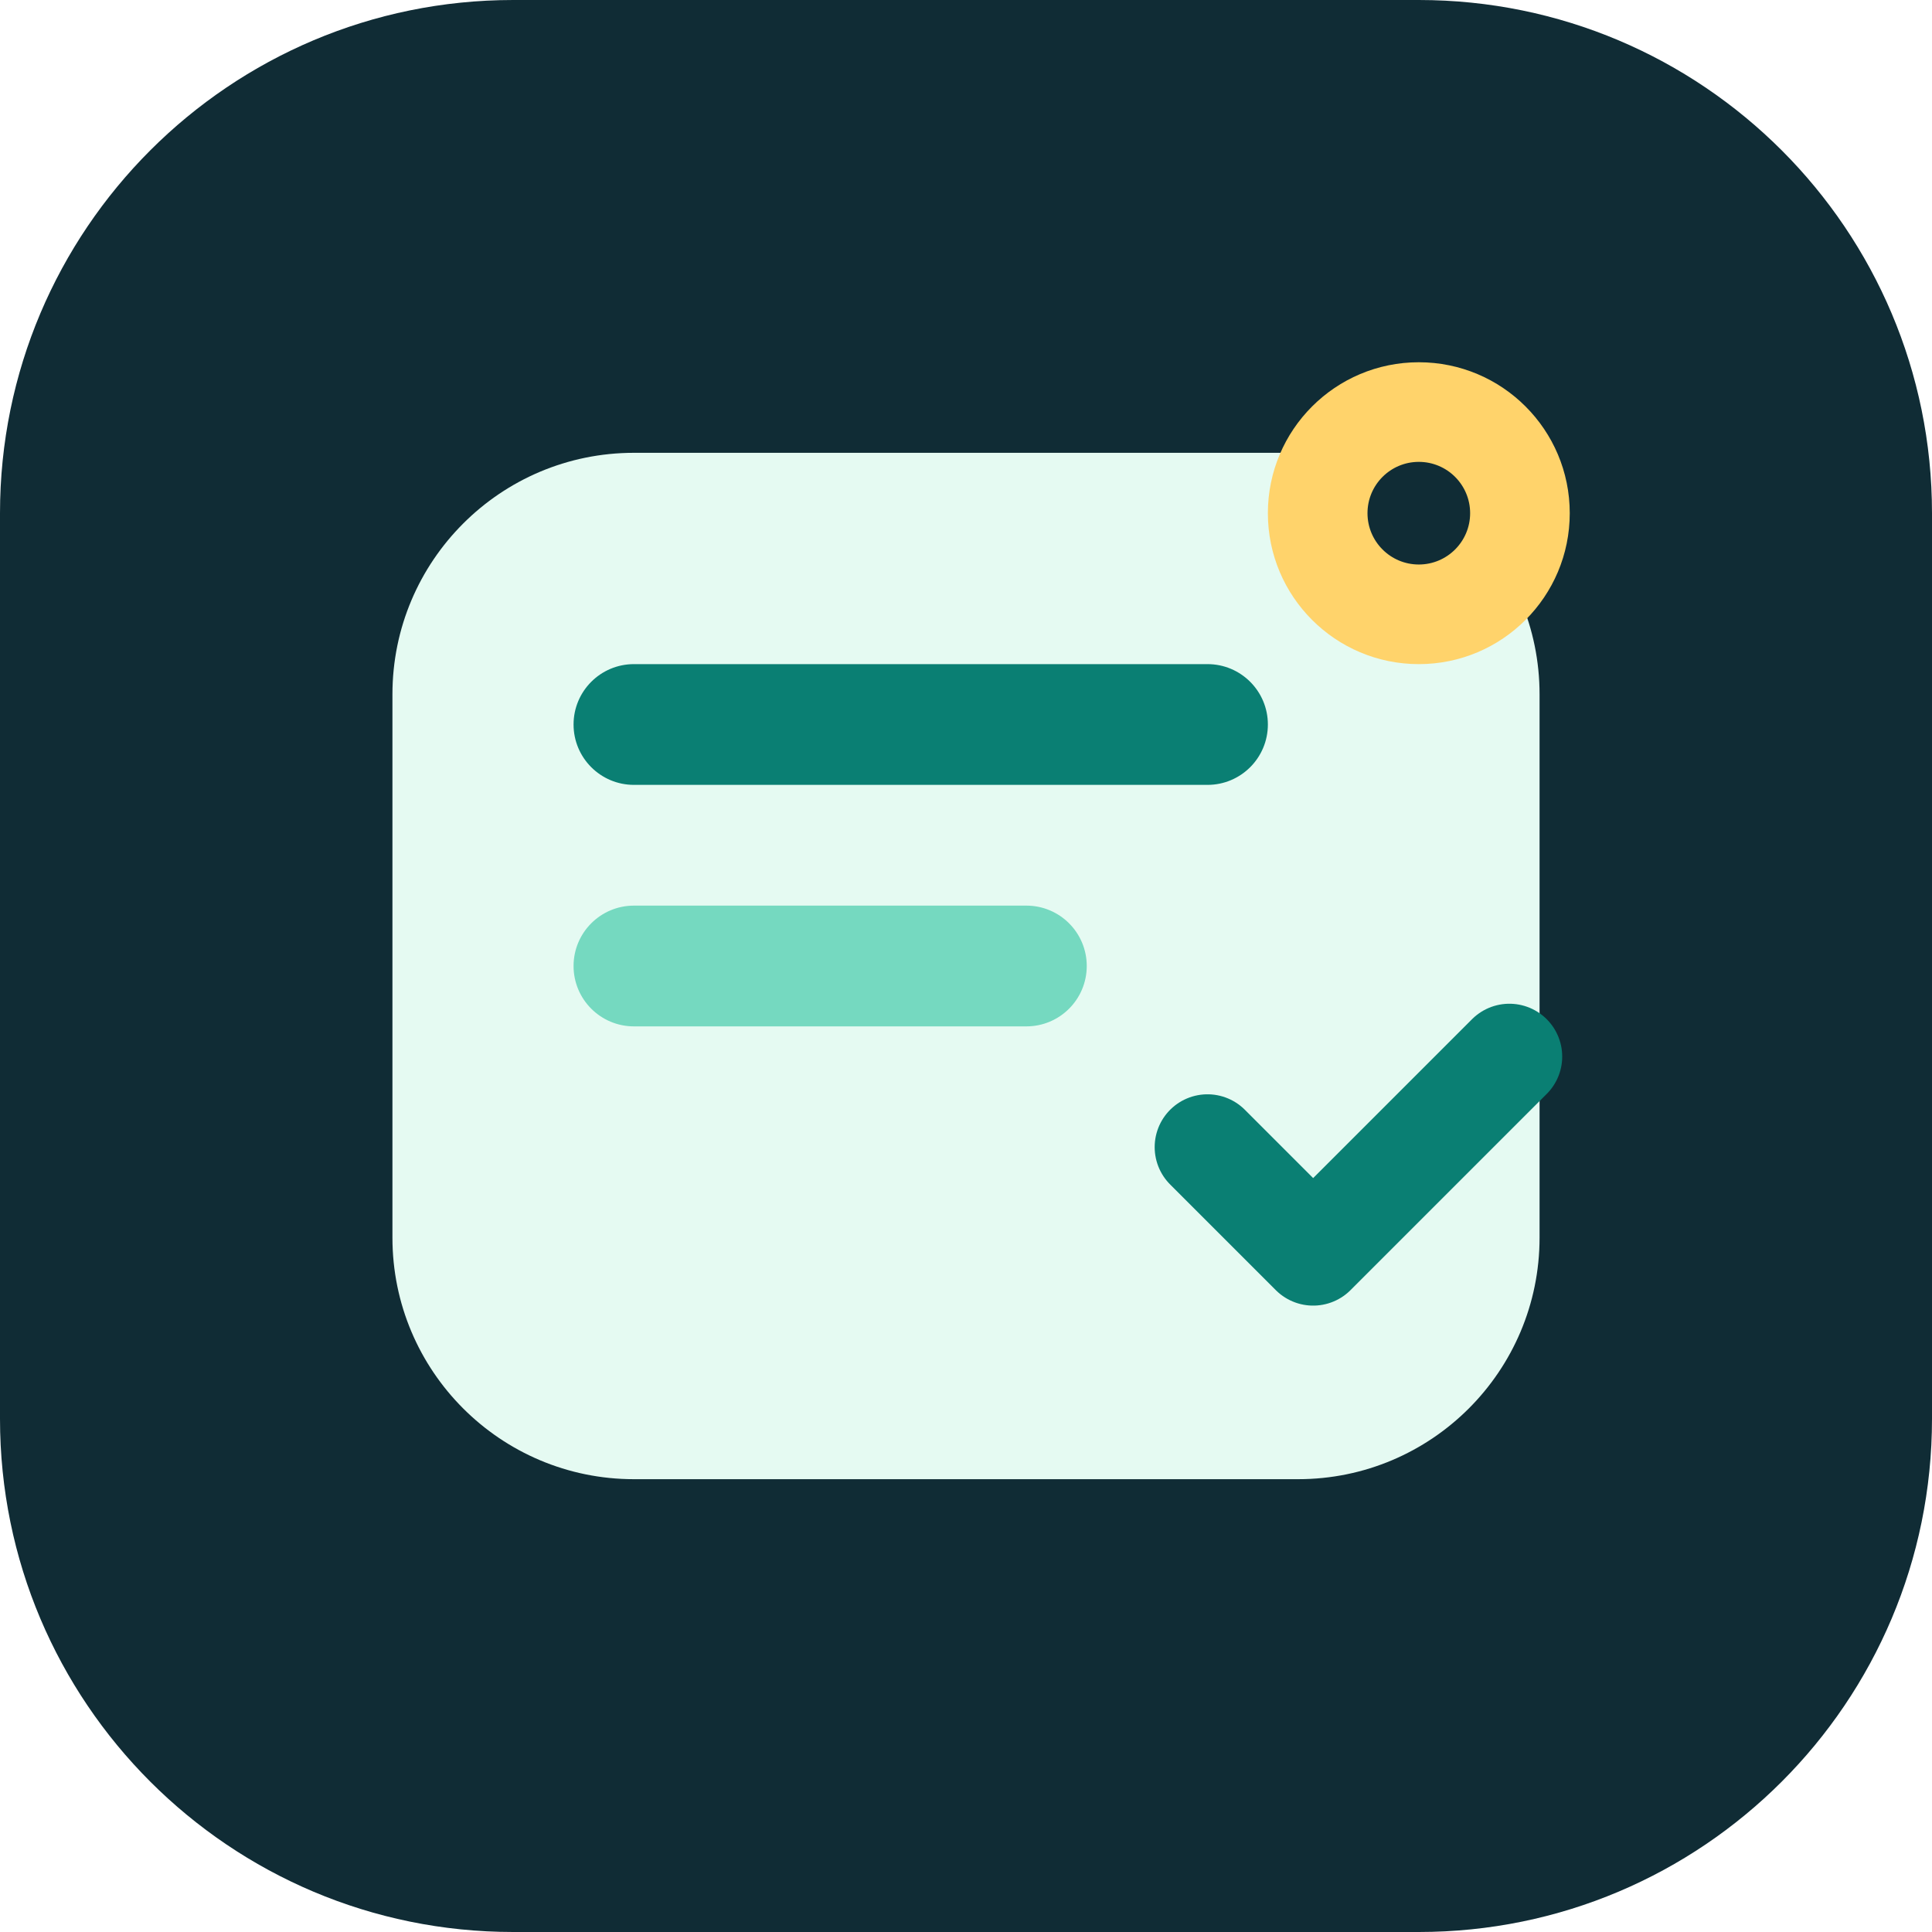
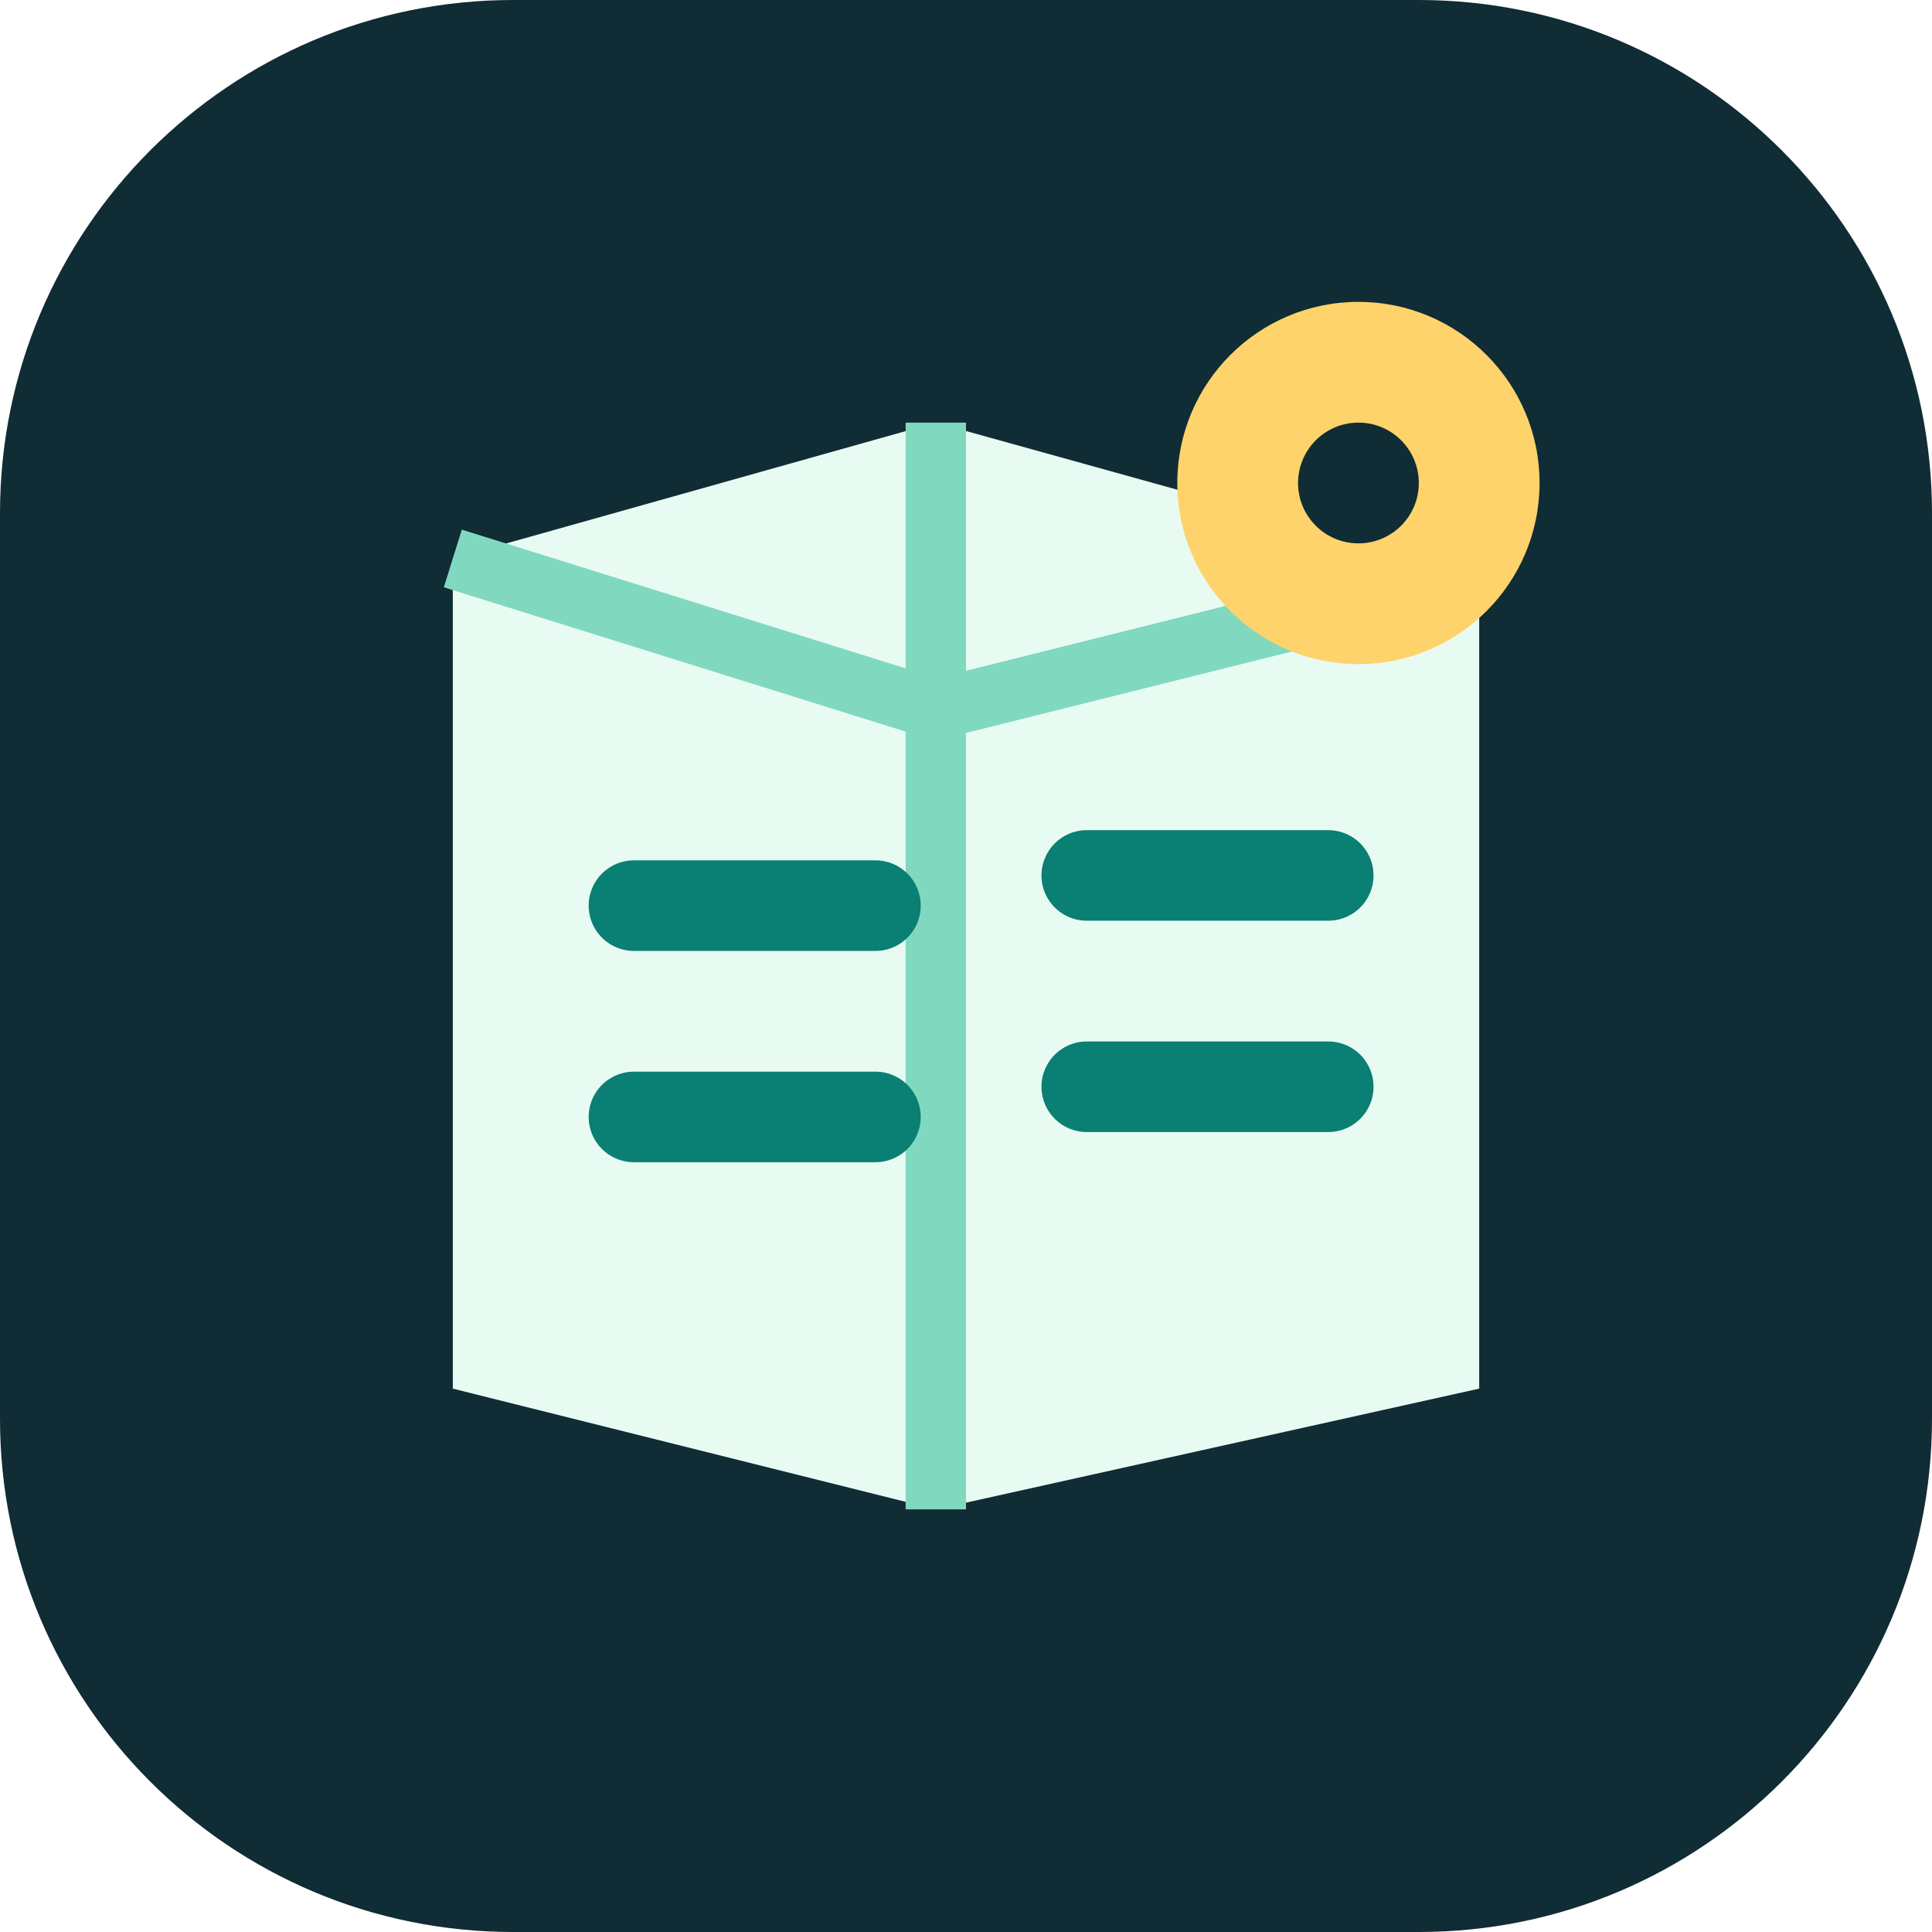
- <svg xmlns="http://www.w3.org/2000/svg" viewBox="0 0 64 64" role="img" aria-label="">
+ <svg xmlns="http://www.w3.org/2000/svg" viewBox="0 0 64 64" role="img" aria-label="Jail Atlas">
  <rect width="64" height="64" rx="17" fill="#102c35" />
-   <rect x="13" y="15" width="38" height="34" rx="8" fill="#e5faf2" />
-   <rect x="19" y="22" width="23" height="4" rx="2" fill="#0a7f73" />
-   <rect x="19" y="30" width="17" height="4" rx="2" fill="#75d9c0" />
-   <path d="m40 38 3.5 3.5L50 35" fill="none" stroke="#0a7f73" stroke-linecap="round" stroke-linejoin="round" stroke-width="3.5" />
-   <circle cx="47" cy="17" r="5" fill="#ffd36b" />
-   <circle cx="47" cy="17" r="1.7" fill="#102c35" />
+   <path d="M15 18.5 31 14l18 5v27l-18 4-16-4Z" fill="#e8fbf3" />
+   <path d="m31 14 0 36M15 18.5l16 5 18-4.5" fill="none" stroke="#80d9bf" stroke-width="2" />
+   <path d="M21 30h8M21 37h8M36 29h8M36 36h8" fill="none" stroke="#0a7f73" stroke-linecap="round" stroke-width="3" />
+   <circle cx="45" cy="16" r="6" fill="#ffd36b" />
+   <circle cx="45" cy="16" r="2" fill="#102c35" />
</svg>
